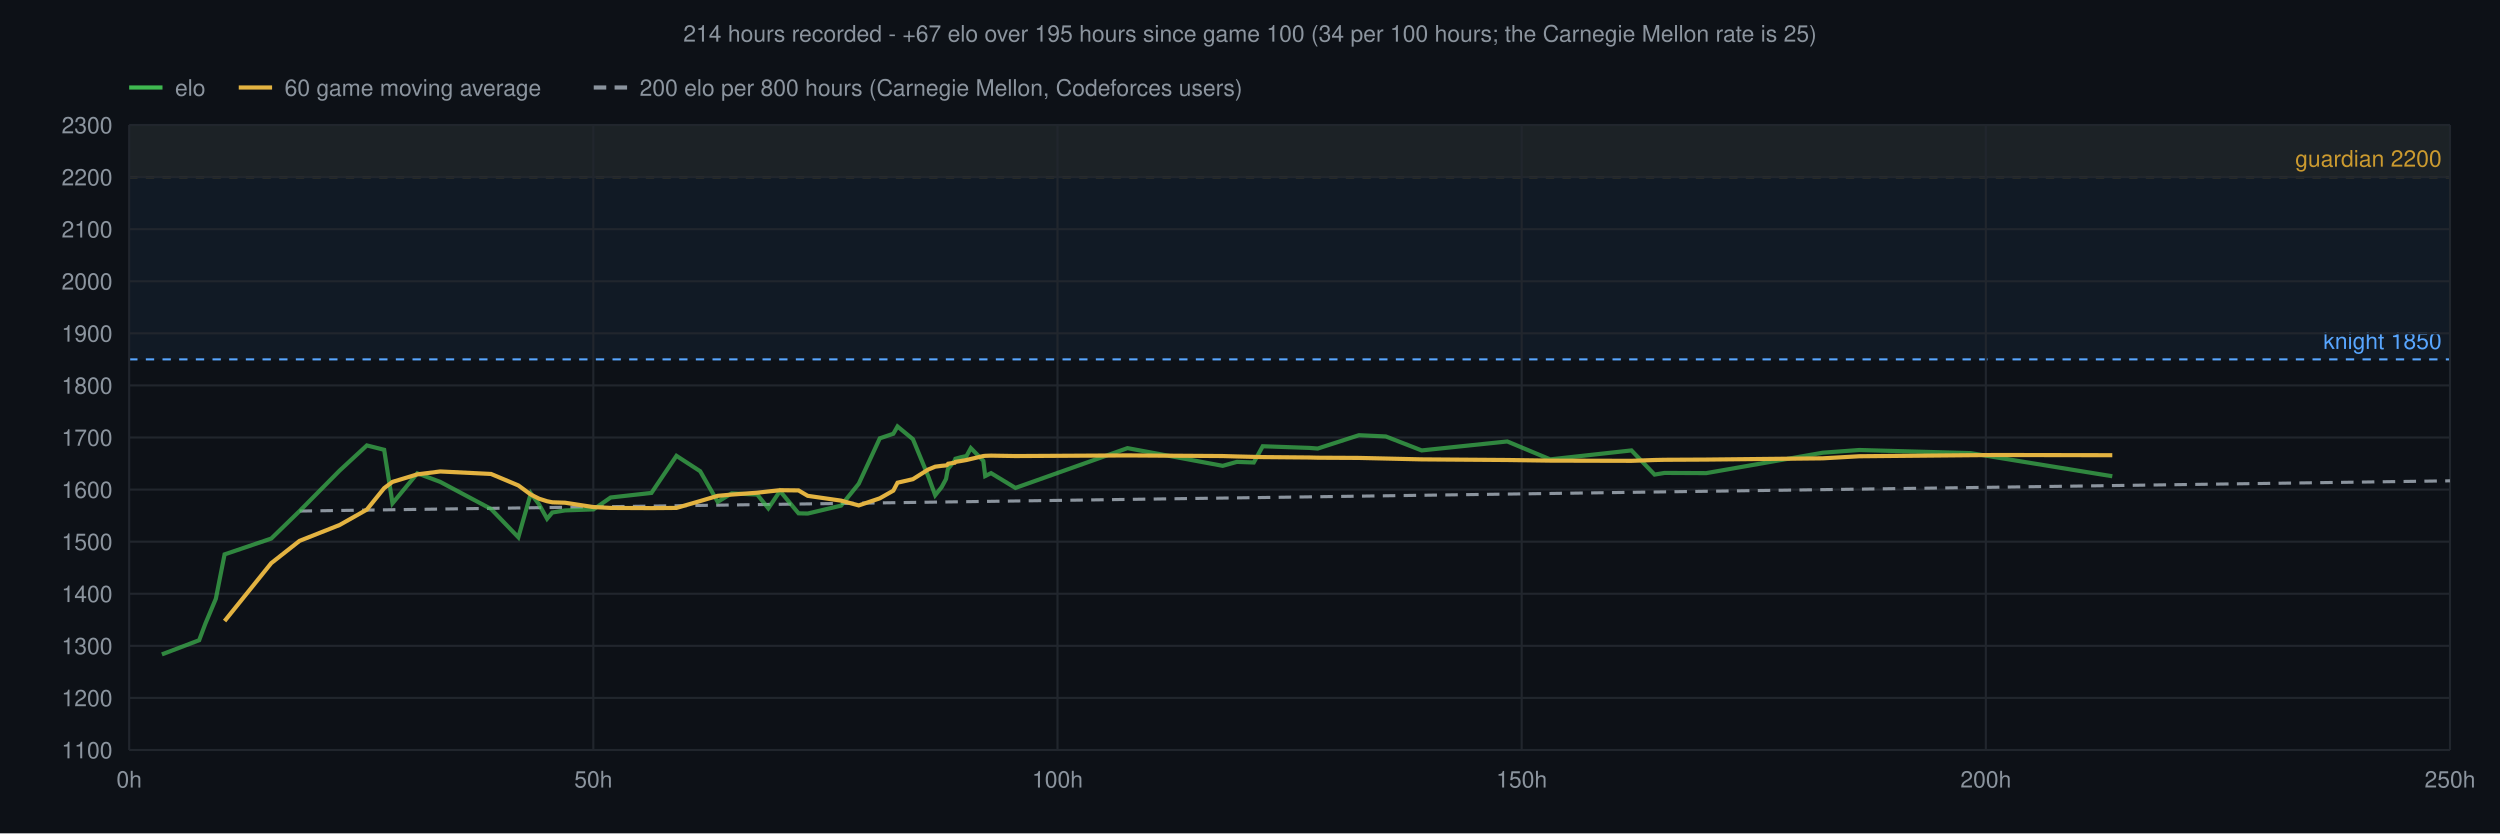
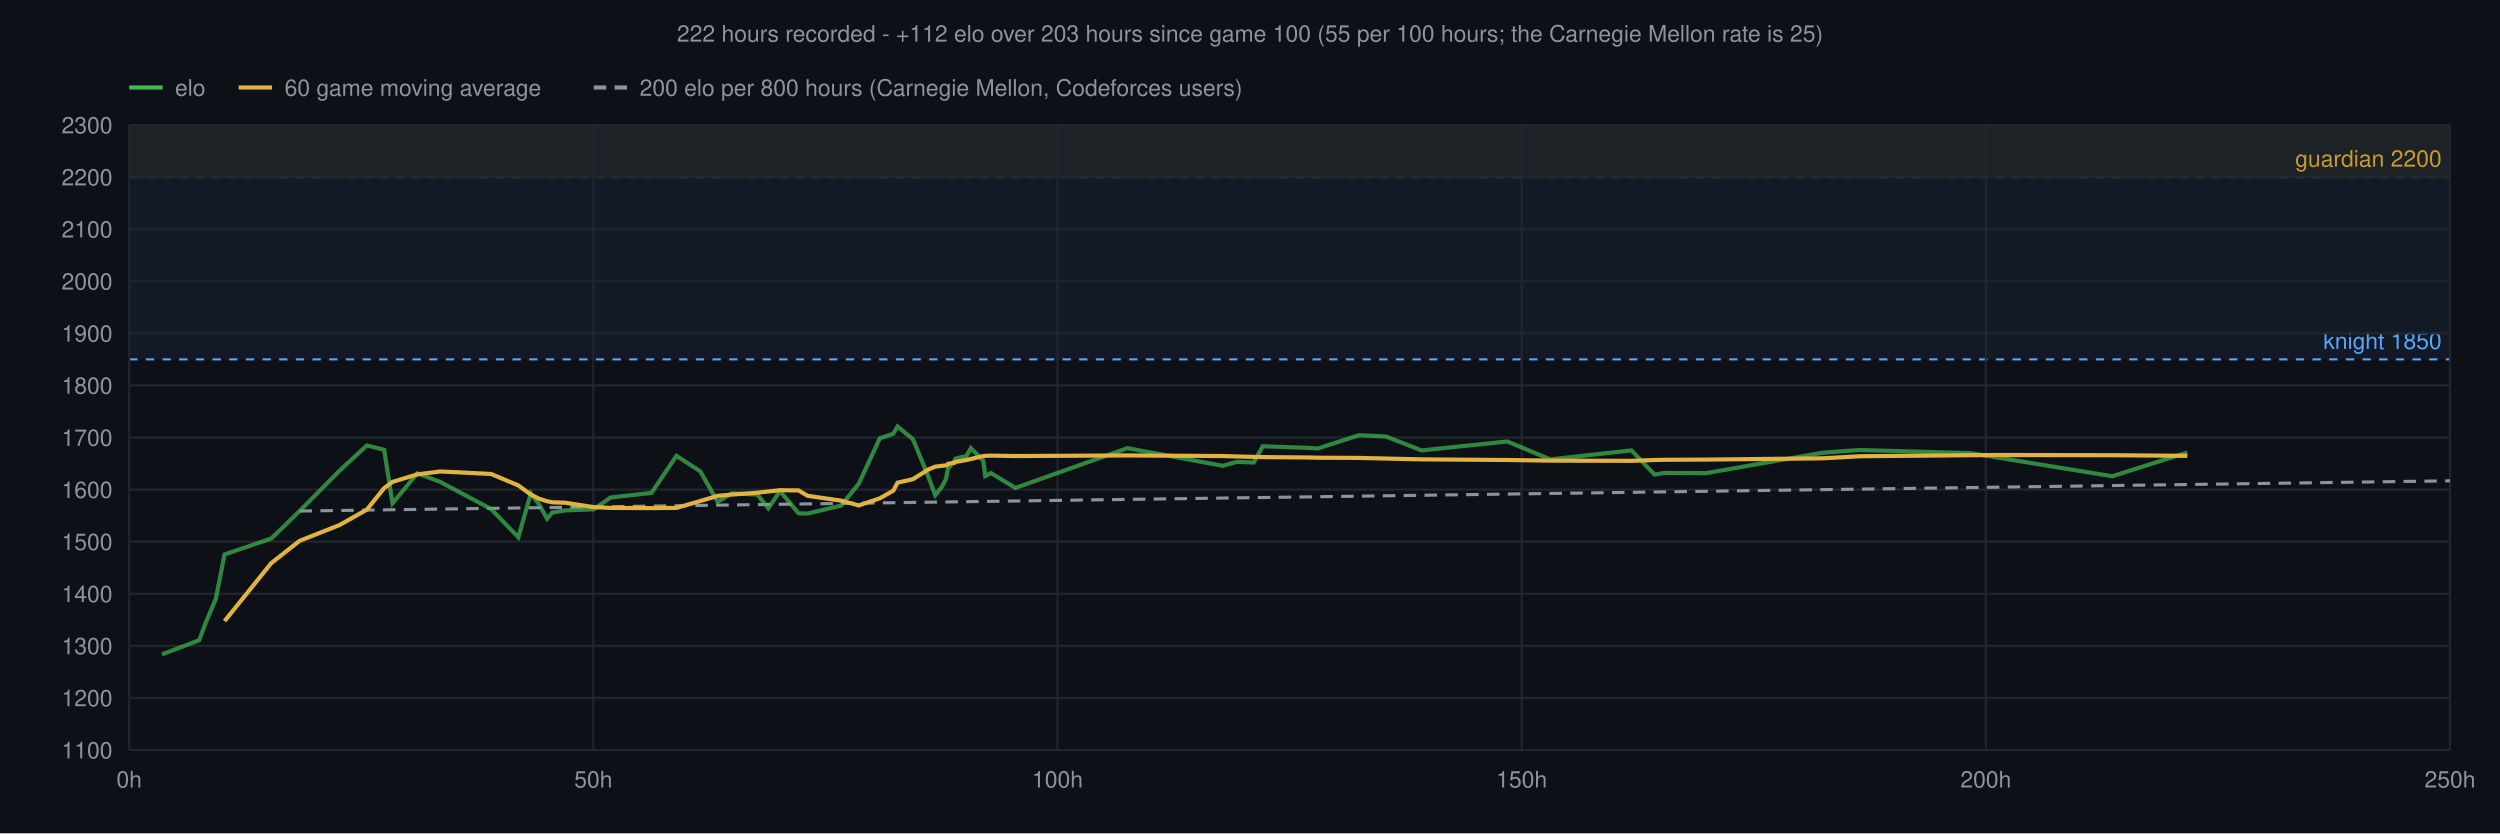
<svg xmlns="http://www.w3.org/2000/svg" viewBox="0 0 1200 400" font-family="Helvetica,sans-serif">
  <rect width="1200" height="400" fill="#0d1117" />
-   <text x="600" y="20" text-anchor="middle" font-size="11" fill="#8b949e">214 hours recorded - +67 elo over 195 hours since game 100 (34 per 100 hours; the Carnegie Mellon rate is 25)</text>
+   <text x="600" y="20" text-anchor="middle" font-size="11" fill="#8b949e">222 hours recorded - +112 elo over 203 hours since game 100 (55 per 100 hours; the Carnegie Mellon rate is 25)</text>
  <rect x="62" y="60" width="1114" height="25.0" fill="#d29922" fill-opacity="0.06" />
  <line x1="62" y1="85.0" x2="1176" y2="85.0" stroke="#d29922" stroke-width="1" stroke-dasharray="4 4" />
  <text x="1172" y="80.0" text-anchor="end" font-size="11" fill="#d29922">guardian 2200</text>
  <rect x="62" y="60" width="1114" height="112.5" fill="#58a6ff" fill-opacity="0.06" />
  <line x1="62" y1="172.5" x2="1176" y2="172.5" stroke="#58a6ff" stroke-width="1" stroke-dasharray="4 4" />
  <text x="1172" y="167.5" text-anchor="end" font-size="11" fill="#58a6ff">knight 1850</text>
  <line x1="62" y1="360.0" x2="1176" y2="360.0" stroke="#21262d" stroke-width="1" />
  <text x="54" y="364.0" text-anchor="end" font-size="11" fill="#8b949e">1100</text>
  <line x1="62" y1="335.0" x2="1176" y2="335.0" stroke="#21262d" stroke-width="1" />
  <text x="54" y="339.0" text-anchor="end" font-size="11" fill="#8b949e">1200</text>
  <line x1="62" y1="310.0" x2="1176" y2="310.0" stroke="#21262d" stroke-width="1" />
  <text x="54" y="314.0" text-anchor="end" font-size="11" fill="#8b949e">1300</text>
  <line x1="62" y1="285.0" x2="1176" y2="285.0" stroke="#21262d" stroke-width="1" />
  <text x="54" y="289.0" text-anchor="end" font-size="11" fill="#8b949e">1400</text>
  <line x1="62" y1="260.0" x2="1176" y2="260.0" stroke="#21262d" stroke-width="1" />
  <text x="54" y="264.0" text-anchor="end" font-size="11" fill="#8b949e">1500</text>
  <line x1="62" y1="235.0" x2="1176" y2="235.0" stroke="#21262d" stroke-width="1" />
  <text x="54" y="239.0" text-anchor="end" font-size="11" fill="#8b949e">1600</text>
  <line x1="62" y1="210.0" x2="1176" y2="210.0" stroke="#21262d" stroke-width="1" />
  <text x="54" y="214.0" text-anchor="end" font-size="11" fill="#8b949e">1700</text>
  <line x1="62" y1="185.0" x2="1176" y2="185.0" stroke="#21262d" stroke-width="1" />
  <text x="54" y="189.0" text-anchor="end" font-size="11" fill="#8b949e">1800</text>
  <line x1="62" y1="160.0" x2="1176" y2="160.0" stroke="#21262d" stroke-width="1" />
  <text x="54" y="164.0" text-anchor="end" font-size="11" fill="#8b949e">1900</text>
  <line x1="62" y1="135.0" x2="1176" y2="135.0" stroke="#21262d" stroke-width="1" />
  <text x="54" y="139.0" text-anchor="end" font-size="11" fill="#8b949e">2000</text>
  <line x1="62" y1="110.0" x2="1176" y2="110.0" stroke="#21262d" stroke-width="1" />
  <text x="54" y="114.0" text-anchor="end" font-size="11" fill="#8b949e">2100</text>
  <line x1="62" y1="85.0" x2="1176" y2="85.0" stroke="#21262d" stroke-width="1" />
  <text x="54" y="89.0" text-anchor="end" font-size="11" fill="#8b949e">2200</text>
  <line x1="62" y1="60.0" x2="1176" y2="60.0" stroke="#21262d" stroke-width="1" />
  <text x="54" y="64.0" text-anchor="end" font-size="11" fill="#8b949e">2300</text>
  <line x1="62.0" y1="60" x2="62.0" y2="360" stroke="#21262d" stroke-width="1" />
  <text x="62.0" y="378" text-anchor="middle" font-size="11" fill="#8b949e">0h</text>
  <line x1="284.8" y1="60" x2="284.8" y2="360" stroke="#21262d" stroke-width="1" />
  <text x="284.8" y="378" text-anchor="middle" font-size="11" fill="#8b949e">50h</text>
  <line x1="507.6" y1="60" x2="507.6" y2="360" stroke="#21262d" stroke-width="1" />
  <text x="507.6" y="378" text-anchor="middle" font-size="11" fill="#8b949e">100h</text>
  <line x1="730.4" y1="60" x2="730.4" y2="360" stroke="#21262d" stroke-width="1" />
  <text x="730.4" y="378" text-anchor="middle" font-size="11" fill="#8b949e">150h</text>
  <line x1="953.2" y1="60" x2="953.2" y2="360" stroke="#21262d" stroke-width="1" />
  <text x="953.2" y="378" text-anchor="middle" font-size="11" fill="#8b949e">200h</text>
  <line x1="1176.0" y1="60" x2="1176.0" y2="360" stroke="#21262d" stroke-width="1" />
  <text x="1176.0" y="378" text-anchor="middle" font-size="11" fill="#8b949e">250h</text>
  <line x1="143.8" y1="245.3" x2="1176.0" y2="230.8" stroke="#8b949e" stroke-width="1.5" stroke-dasharray="6 4" />
-   <polyline points="77.7,314.1 95.6,307.3 98.6,299.3 103.6,287.4 107.8,266.1 130.2,258.5 143.8,245.3 163.0,225.9 176.1,213.8 184.4,215.9 188.4,241.6 200.3,227.2 211.3,231.3 235.7,244.3 248.8,257.9 254.8,236.8 258.8,242.2 262.6,249.0 265.1,246.0 271.2,245.0 284.9,244.5 293.1,238.8 312.7,236.6 324.7,218.8 336.1,226.2 344.5,240.9 351.2,236.8 363.5,237.4 368.8,244.0 374.4,235.7 383.3,246.4 387.7,246.5 403.7,242.7 412.2,232.2 422.3,210.4 428.8,208.2 430.8,204.7 438.2,210.8 445.5,228.5 448.9,237.7 452.0,233.8 454.1,229.9 454.6,227.1 454.9,225.6 455.1,225.0 458.3,221.0 458.6,220.2 461.1,219.5 463.9,218.9 466.0,215.1 472.0,221.2 472.9,228.5 475.7,227.1 487.4,234.2 541.2,215.1 586.9,223.6 593.7,221.7 601.8,222.0 606.1,214.2 628.6,215.0 632.5,215.3 652.3,208.9 665.2,209.5 682.4,216.2 723.5,211.9 744.1,220.5 783.1,216.2 794.2,227.8 799.0,227.0 819.0,227.1 874.9,217.3 892.5,216.0 945.9,217.5 958.6,219.6 1013.9,228.6" fill="none" stroke="#3fb950" stroke-width="2" stroke-opacity="0.7" />
-   <polyline points="107.8,298.1 130.2,270.3 143.8,259.6 163.0,252.0 176.1,244.6 184.4,234.3 188.4,231.3 200.3,227.7 211.3,226.3 235.7,227.5 248.8,233.0 254.8,237.4 258.8,239.4 262.6,240.6 265.1,241.1 271.2,241.3 284.9,243.4 293.1,243.8 312.7,243.9 324.7,243.8 336.1,240.5 344.5,238.0 351.2,237.4 363.5,236.5 368.8,235.9 374.4,235.3 383.3,235.4 387.7,238.0 403.7,240.3 412.2,242.6 422.3,239.2 428.8,235.5 430.8,231.7 438.2,230.0 445.5,225.4 448.9,224.0 452.0,223.6 454.1,223.4 454.6,223.2 454.9,222.9 455.1,222.6 458.3,222.1 458.6,221.7 461.1,221.3 463.9,220.8 466.0,220.3 472.0,218.9 472.9,218.8 475.7,218.7 487.4,218.9 541.2,218.6 586.9,218.9 593.7,219.1 601.8,219.3 606.1,219.4 628.6,219.6 632.5,219.7 652.3,219.8 665.2,220.1 682.4,220.5 723.5,220.8 744.1,221.1 783.1,221.2 794.2,220.8 799.0,220.7 819.0,220.6 874.9,220.0 892.5,219.0 945.9,218.5 958.6,218.4 1013.9,218.5" fill="none" stroke="#e3b341" stroke-width="2" />
+   <polyline points="77.7,314.1 95.6,307.3 98.6,299.3 103.6,287.4 107.8,266.1 130.2,258.5 143.8,245.3 163.0,225.9 176.1,213.8 184.4,215.9 188.4,241.6 200.3,227.2 211.3,231.3 235.7,244.3 248.8,257.9 254.8,236.8 258.8,242.2 262.6,249.0 265.1,246.0 271.2,245.0 284.9,244.5 293.1,238.8 312.7,236.6 324.7,218.8 336.1,226.2 344.5,240.9 351.2,236.8 363.5,237.4 368.8,244.0 374.4,235.7 383.3,246.4 387.7,246.5 403.7,242.7 412.2,232.2 422.3,210.4 428.8,208.2 430.8,204.7 438.2,210.8 445.5,228.5 448.9,237.7 452.0,233.8 454.1,229.9 454.6,227.1 454.9,225.6 455.1,225.0 458.3,221.0 458.6,220.2 461.1,219.5 463.9,218.9 466.0,215.1 472.0,221.2 472.9,228.5 475.7,227.1 487.4,234.2 541.2,215.1 586.9,223.6 593.7,221.7 601.8,222.0 606.1,214.2 628.6,215.0 632.5,215.3 652.3,208.9 665.2,209.5 682.4,216.2 723.5,211.9 744.1,220.5 783.1,216.2 794.2,227.8 799.0,227.0 819.0,227.1 874.9,217.3 892.5,216.0 945.9,217.5 958.6,219.6 1013.9,228.6 1049.9,217.2" fill="none" stroke="#3fb950" stroke-width="2" stroke-opacity="0.7" />
+   <polyline points="107.8,298.1 130.2,270.3 143.8,259.6 163.0,252.0 176.1,244.6 184.4,234.3 188.4,231.3 200.3,227.7 211.3,226.3 235.7,227.5 248.8,233.0 254.8,237.4 258.8,239.4 262.6,240.6 265.1,241.1 271.2,241.3 284.9,243.4 293.1,243.8 312.7,243.9 324.7,243.8 336.1,240.5 344.5,238.0 351.2,237.4 363.5,236.5 368.8,235.9 374.4,235.3 383.3,235.4 387.7,238.0 403.7,240.3 412.2,242.6 422.3,239.2 428.8,235.5 430.8,231.7 438.2,230.0 445.5,225.4 448.9,224.0 452.0,223.6 454.1,223.4 454.6,223.2 454.9,222.9 455.1,222.6 458.3,222.1 458.6,221.7 461.1,221.3 463.9,220.8 466.0,220.3 472.0,218.9 472.9,218.8 475.7,218.7 487.4,218.9 541.2,218.6 586.9,218.9 593.7,219.1 601.8,219.3 606.1,219.4 628.6,219.6 632.5,219.7 652.3,219.8 665.2,220.1 682.4,220.5 723.5,220.8 744.1,221.1 783.1,221.2 794.2,220.8 799.0,220.7 819.0,220.6 874.9,220.0 892.5,219.0 945.9,218.5 958.6,218.4 1013.9,218.5 1049.9,218.8" fill="none" stroke="#e3b341" stroke-width="2" />
  <line x1="62" y1="42" x2="78" y2="42" stroke="#3fb950" stroke-width="2" />
  <text x="84" y="46" font-size="11" fill="#8b949e">elo</text>
  <line x1="114.6" y1="42" x2="130.6" y2="42" stroke="#e3b341" stroke-width="2" />
  <text x="136.6" y="46" font-size="11" fill="#8b949e">60 game moving average</text>
  <line x1="285.0" y1="42" x2="301.0" y2="42" stroke="#8b949e" stroke-width="2" stroke-dasharray="6 4" />
  <text x="307.0" y="46" font-size="11" fill="#8b949e">200 elo per 800 hours (Carnegie Mellon, Codeforces users)</text>
</svg>
